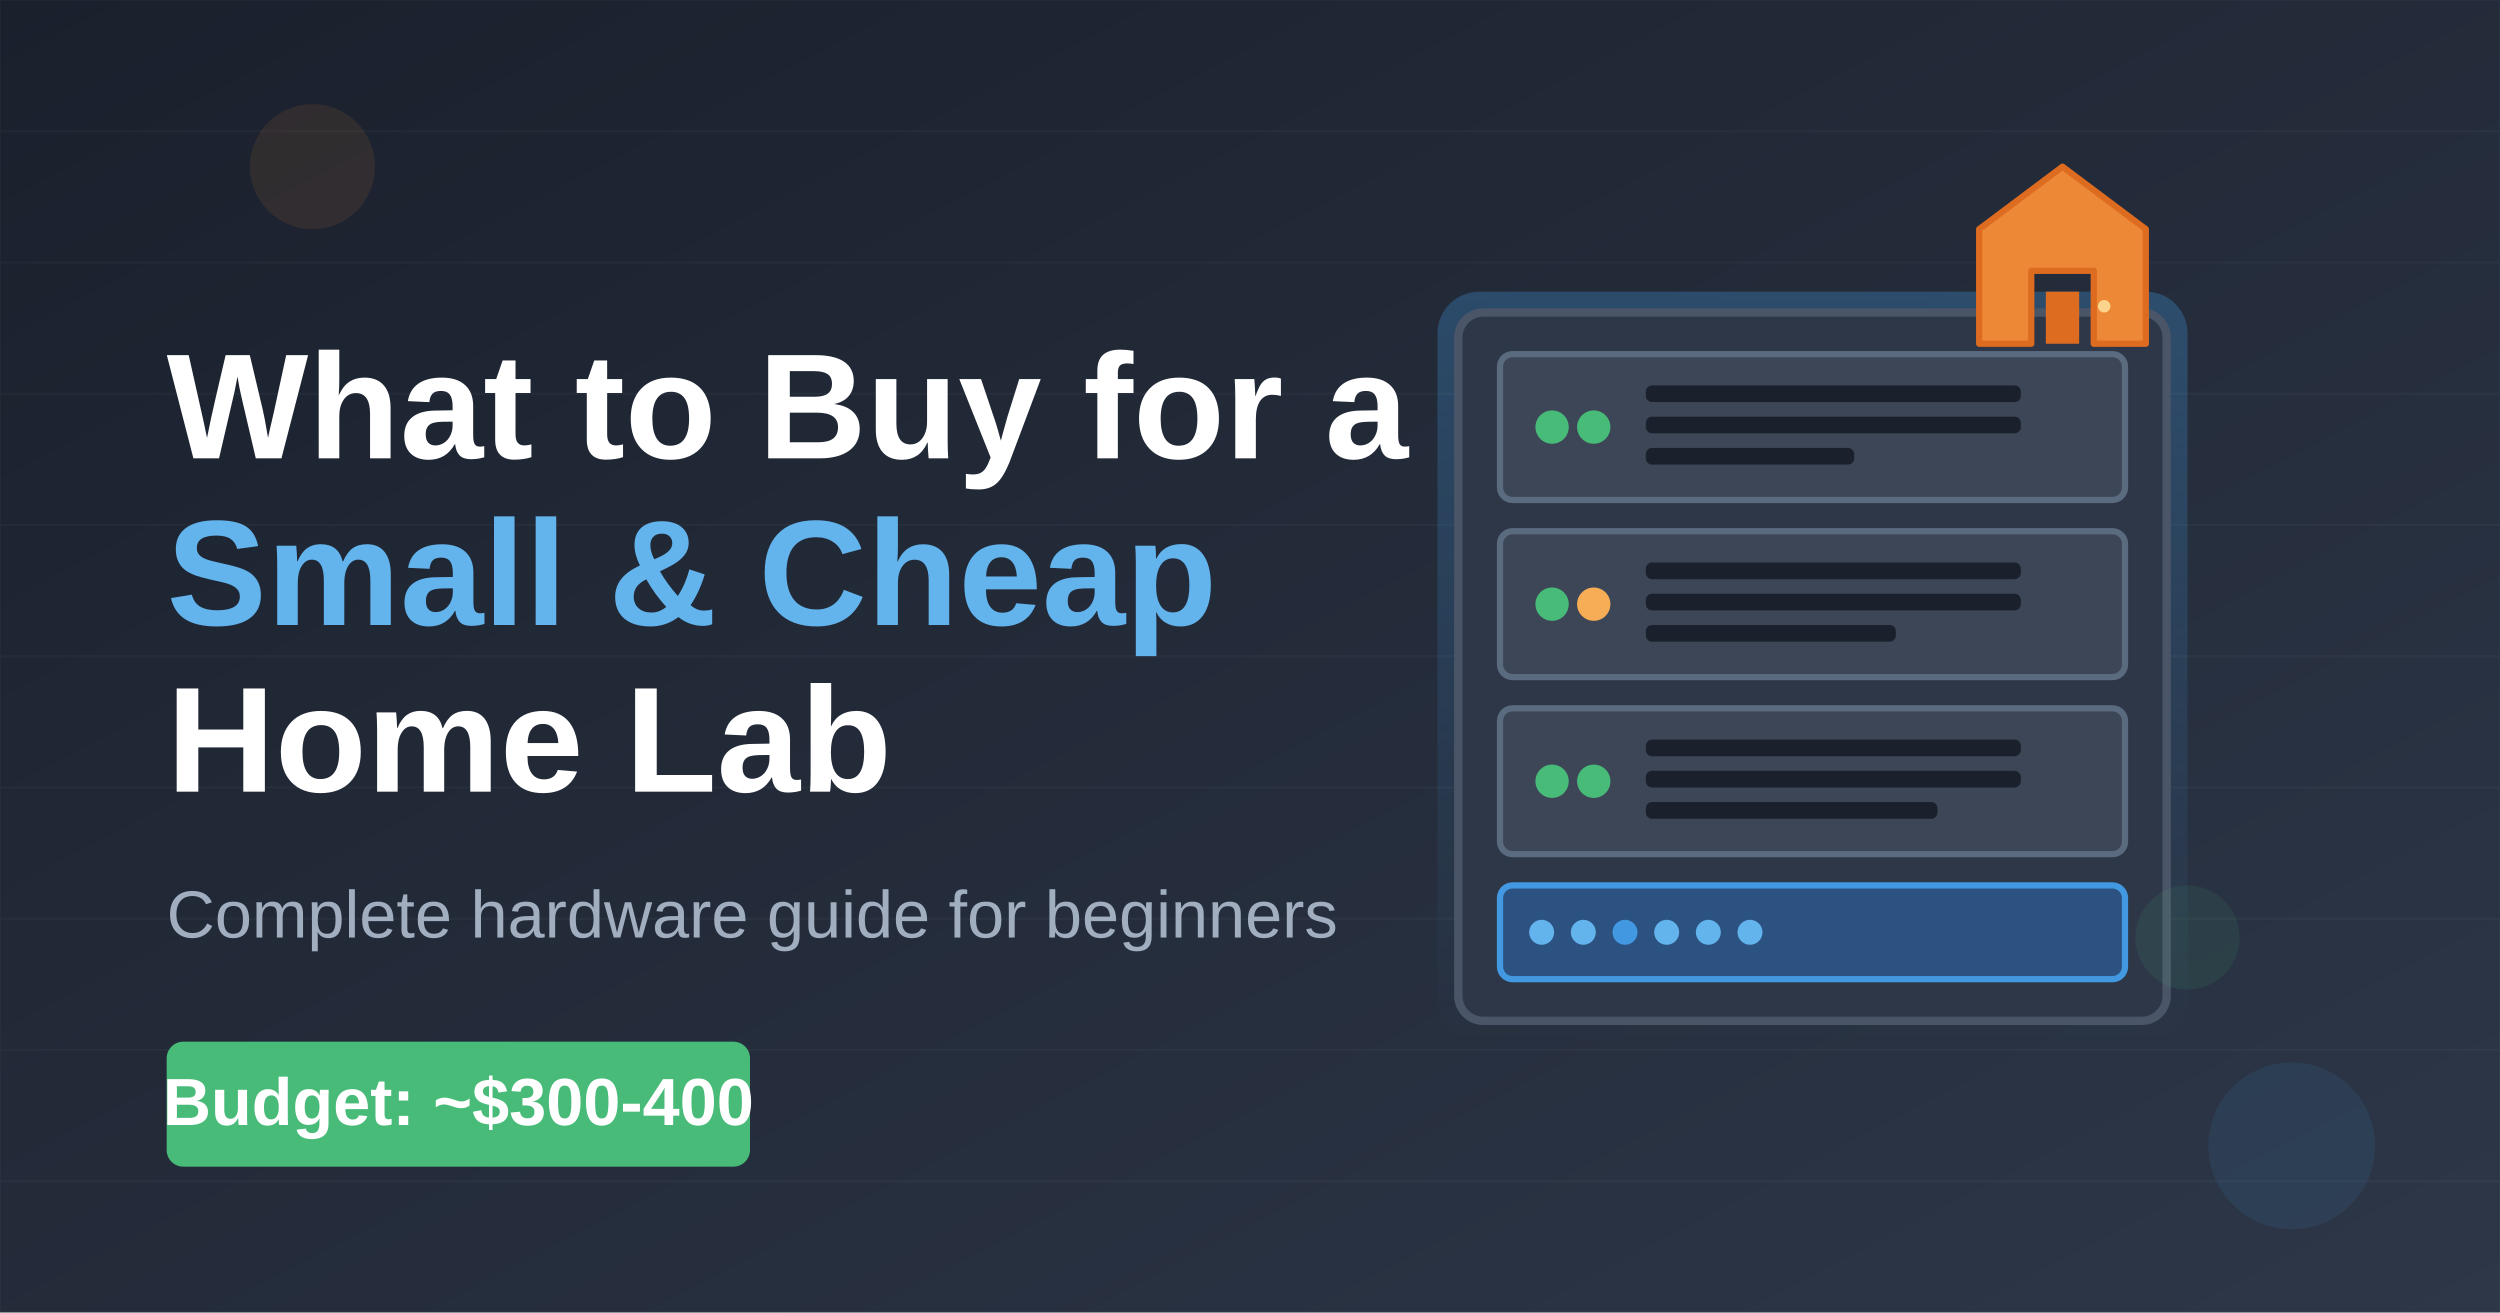
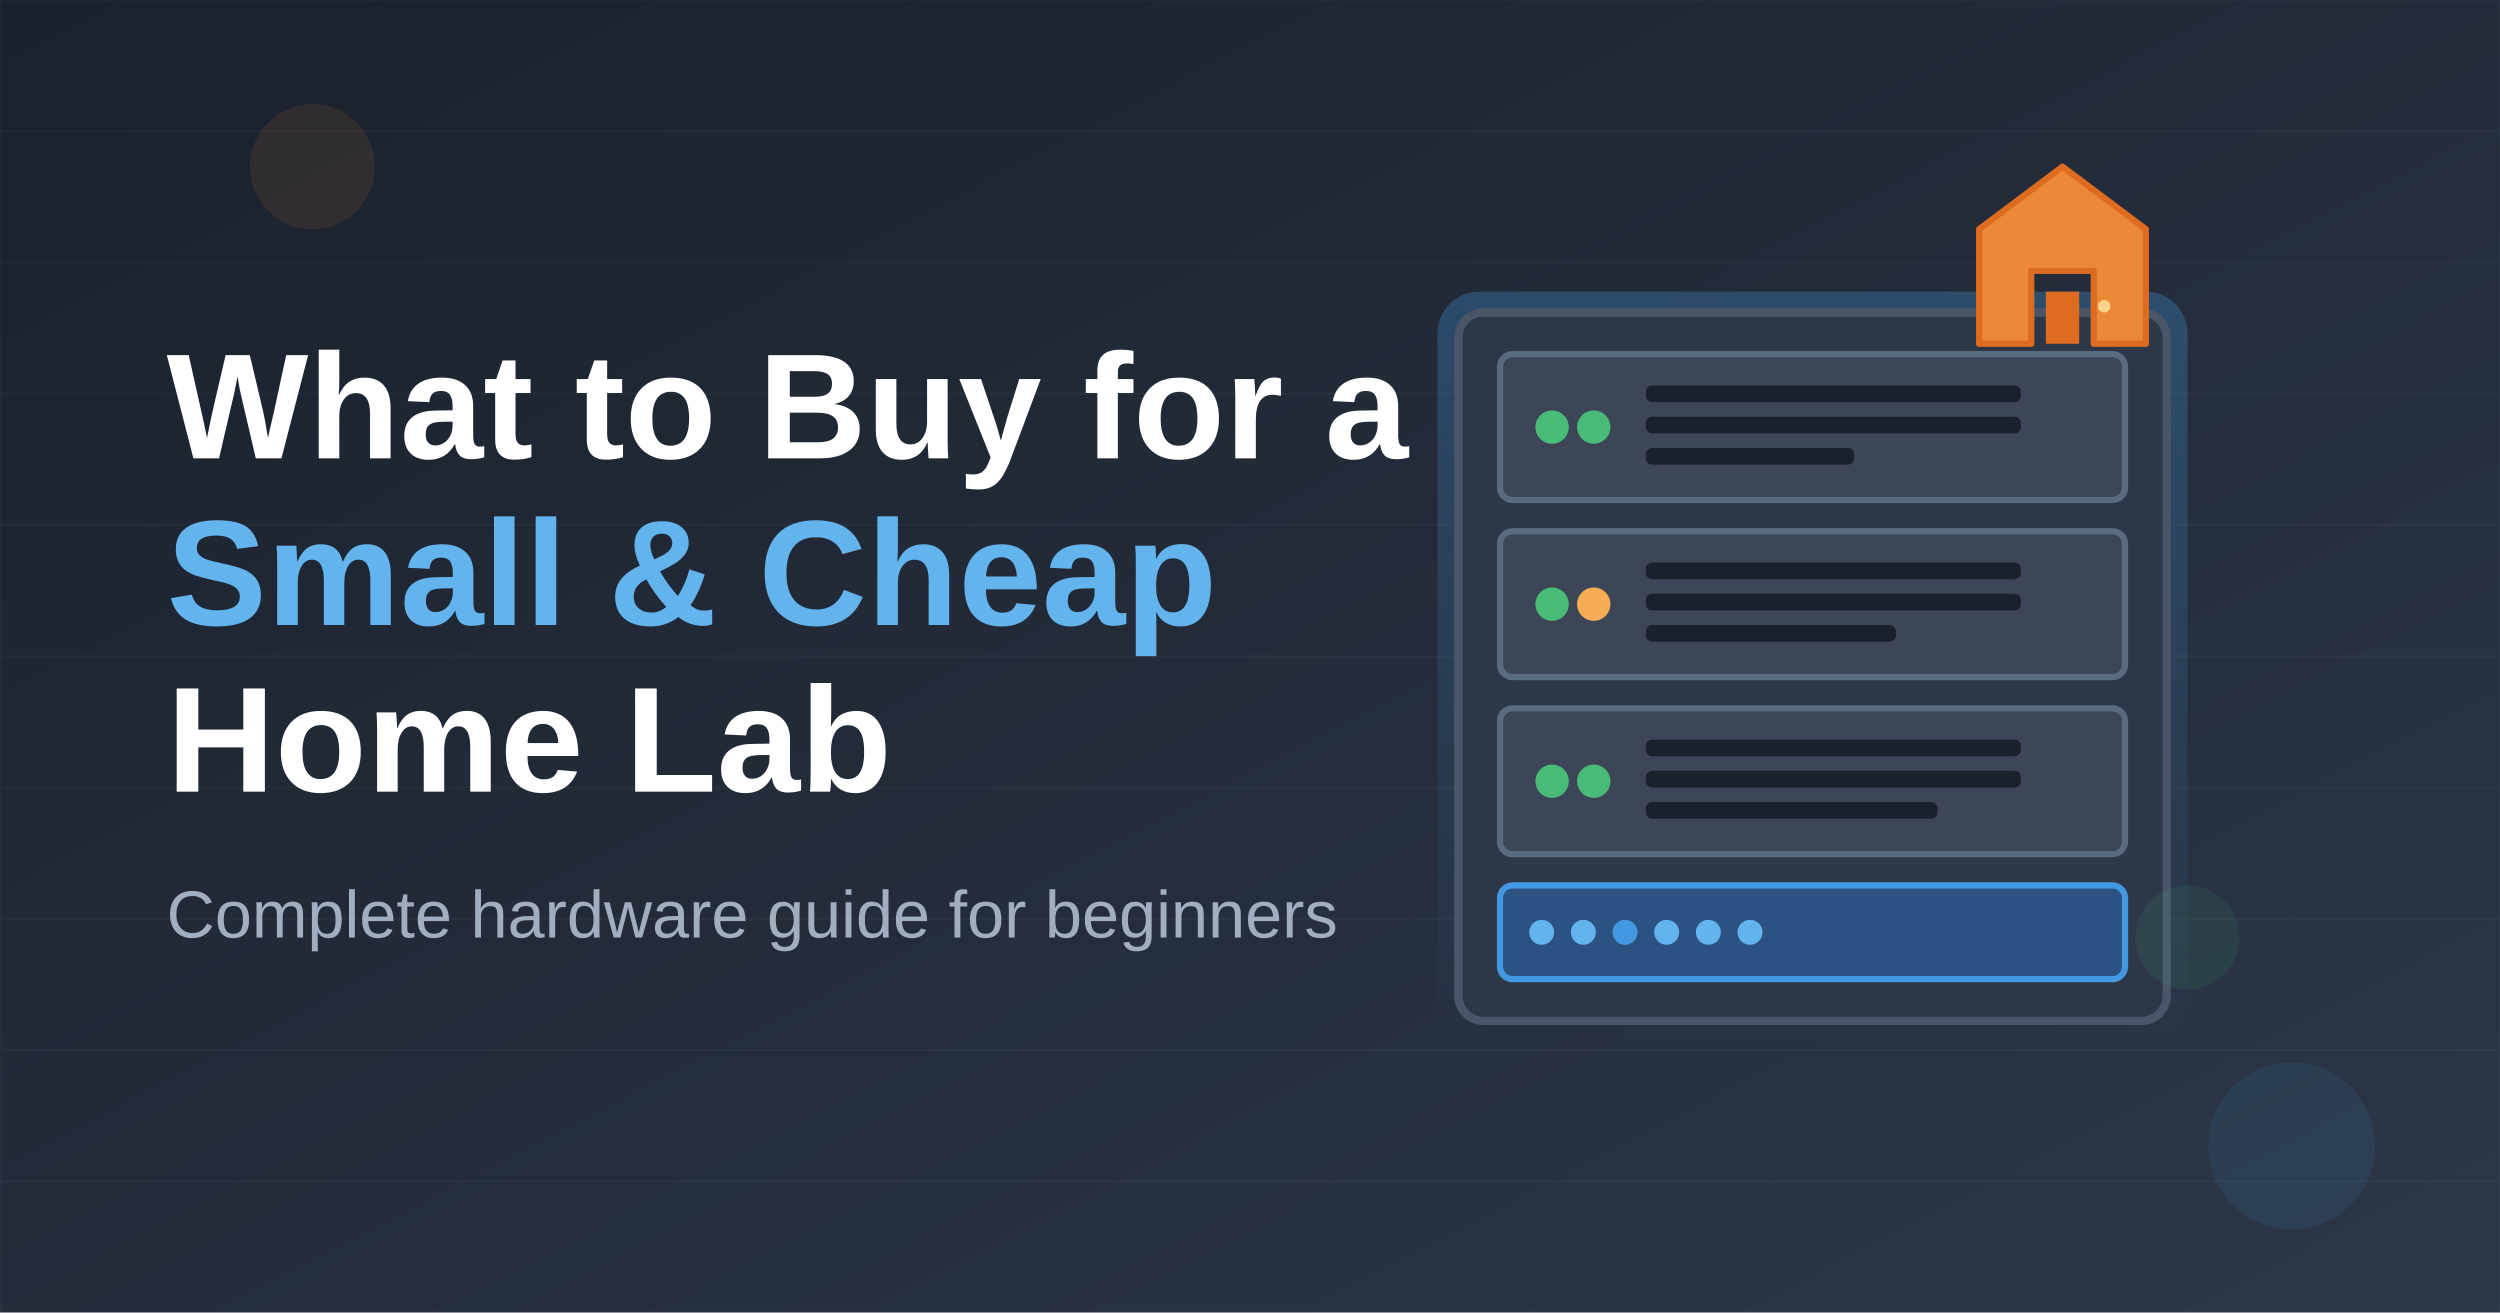
<svg xmlns="http://www.w3.org/2000/svg" width="1200" height="630" viewBox="0 0 1200 630">
  <defs>
    <linearGradient id="bgGradient" x1="0%" y1="0%" x2="100%" y2="100%">
      <stop offset="0%" style="stop-color:#1a202c;stop-opacity:1" />
      <stop offset="100%" style="stop-color:#2d3748;stop-opacity:1" />
    </linearGradient>
    <linearGradient id="serverGlow" x1="0%" y1="0%" x2="0%" y2="100%">
      <stop offset="0%" style="stop-color:#4299e1;stop-opacity:0.3" />
      <stop offset="100%" style="stop-color:#4299e1;stop-opacity:0" />
    </linearGradient>
  </defs>
  <rect width="1200" height="630" fill="url(#bgGradient)" />
  <g opacity="0.03">
    <path d="M 0 0 L 1200 0 L 1200 630 L 0 630 Z" fill="none" stroke="#fff" stroke-width="1" />
    <line x1="0" y1="63" x2="1200" y2="63" stroke="#fff" stroke-width="1" />
    <line x1="0" y1="126" x2="1200" y2="126" stroke="#fff" stroke-width="1" />
    <line x1="0" y1="189" x2="1200" y2="189" stroke="#fff" stroke-width="1" />
    <line x1="0" y1="252" x2="1200" y2="252" stroke="#fff" stroke-width="1" />
    <line x1="0" y1="315" x2="1200" y2="315" stroke="#fff" stroke-width="1" />
    <line x1="0" y1="378" x2="1200" y2="378" stroke="#fff" stroke-width="1" />
    <line x1="0" y1="441" x2="1200" y2="441" stroke="#fff" stroke-width="1" />
    <line x1="0" y1="504" x2="1200" y2="504" stroke="#fff" stroke-width="1" />
    <line x1="0" y1="567" x2="1200" y2="567" stroke="#fff" stroke-width="1" />
  </g>
  <g transform="translate(700, 150)">
    <rect x="-10" y="-10" width="360" height="360" fill="url(#serverGlow)" rx="20" />
    <rect x="0" y="0" width="340" height="340" fill="#2d3748" stroke="#4a5568" stroke-width="4" rx="12" />
    <rect x="20" y="20" width="300" height="70" fill="#3c4657" stroke="#5a6b7f" stroke-width="3" rx="6" />
    <circle cx="45" cy="55" r="8" fill="#48bb78" />
    <circle cx="65" cy="55" r="8" fill="#48bb78" />
    <rect x="90" y="35" width="180" height="8" fill="#1a202c" rx="3" />
    <rect x="90" y="50" width="180" height="8" fill="#1a202c" rx="3" />
    <rect x="90" y="65" width="100" height="8" fill="#1a202c" rx="3" />
    <rect x="20" y="105" width="300" height="70" fill="#3c4657" stroke="#5a6b7f" stroke-width="3" rx="6" />
    <circle cx="45" cy="140" r="8" fill="#48bb78" />
    <circle cx="65" cy="140" r="8" fill="#f6ad55" />
    <rect x="90" y="120" width="180" height="8" fill="#1a202c" rx="3" />
    <rect x="90" y="135" width="180" height="8" fill="#1a202c" rx="3" />
    <rect x="90" y="150" width="120" height="8" fill="#1a202c" rx="3" />
    <rect x="20" y="190" width="300" height="70" fill="#3c4657" stroke="#5a6b7f" stroke-width="3" rx="6" />
    <circle cx="45" cy="225" r="8" fill="#48bb78" />
    <circle cx="65" cy="225" r="8" fill="#48bb78" />
    <rect x="90" y="205" width="180" height="8" fill="#1a202c" rx="3" />
    <rect x="90" y="220" width="180" height="8" fill="#1a202c" rx="3" />
    <rect x="90" y="235" width="140" height="8" fill="#1a202c" rx="3" />
    <rect x="20" y="275" width="300" height="45" fill="#2c5282" stroke="#4299e1" stroke-width="3" rx="6" />
    <circle cx="40" cy="297.5" r="6" fill="#63b3ed" />
    <circle cx="60" cy="297.5" r="6" fill="#63b3ed" />
    <circle cx="80" cy="297.5" r="6" fill="#4299e1" />
    <circle cx="100" cy="297.5" r="6" fill="#63b3ed" />
    <circle cx="120" cy="297.5" r="6" fill="#63b3ed" />
    <circle cx="140" cy="297.5" r="6" fill="#63b3ed" />
  </g>
  <g transform="translate(950, 80)">
    <path d="M 0 30 L 40 0 L 80 30 L 80 85 L 55 85 L 55 50 L 25 50 L 25 85 L 0 85 Z" fill="#ed8936" stroke="#dd6b20" stroke-width="3" stroke-linejoin="round" />
    <rect x="32" y="60" width="16" height="25" fill="#dd6b20" />
    <circle cx="60" cy="67" r="3" fill="#fbd38d" />
  </g>
  <text x="80" y="220" font-family="Arial, sans-serif" font-size="72" font-weight="bold" fill="#ffffff">
    What to Buy for a
  </text>
  <text x="80" y="300" font-family="Arial, sans-serif" font-size="72" font-weight="bold" fill="#63b3ed">
    Small &amp; Cheap
  </text>
  <text x="80" y="380" font-family="Arial, sans-serif" font-size="72" font-weight="bold" fill="#ffffff">
    Home Lab
  </text>
  <text x="80" y="450" font-family="Arial, sans-serif" font-size="32" fill="#a0aec0">
    Complete hardware guide for beginners
  </text>
-   <g transform="translate(80, 500)">
-     <rect x="0" y="0" width="280" height="60" fill="#48bb78" rx="8" />
-     <text x="140" y="40" font-family="Arial, sans-serif" font-size="32" font-weight="bold" fill="#ffffff" text-anchor="middle">Budget: ~$300-400</text>
-   </g>
  <circle cx="1100" cy="550" r="40" fill="#4299e1" opacity="0.1" />
  <circle cx="150" cy="80" r="30" fill="#ed8936" opacity="0.1" />
  <circle cx="1050" cy="450" r="25" fill="#48bb78" opacity="0.1" />
</svg>
